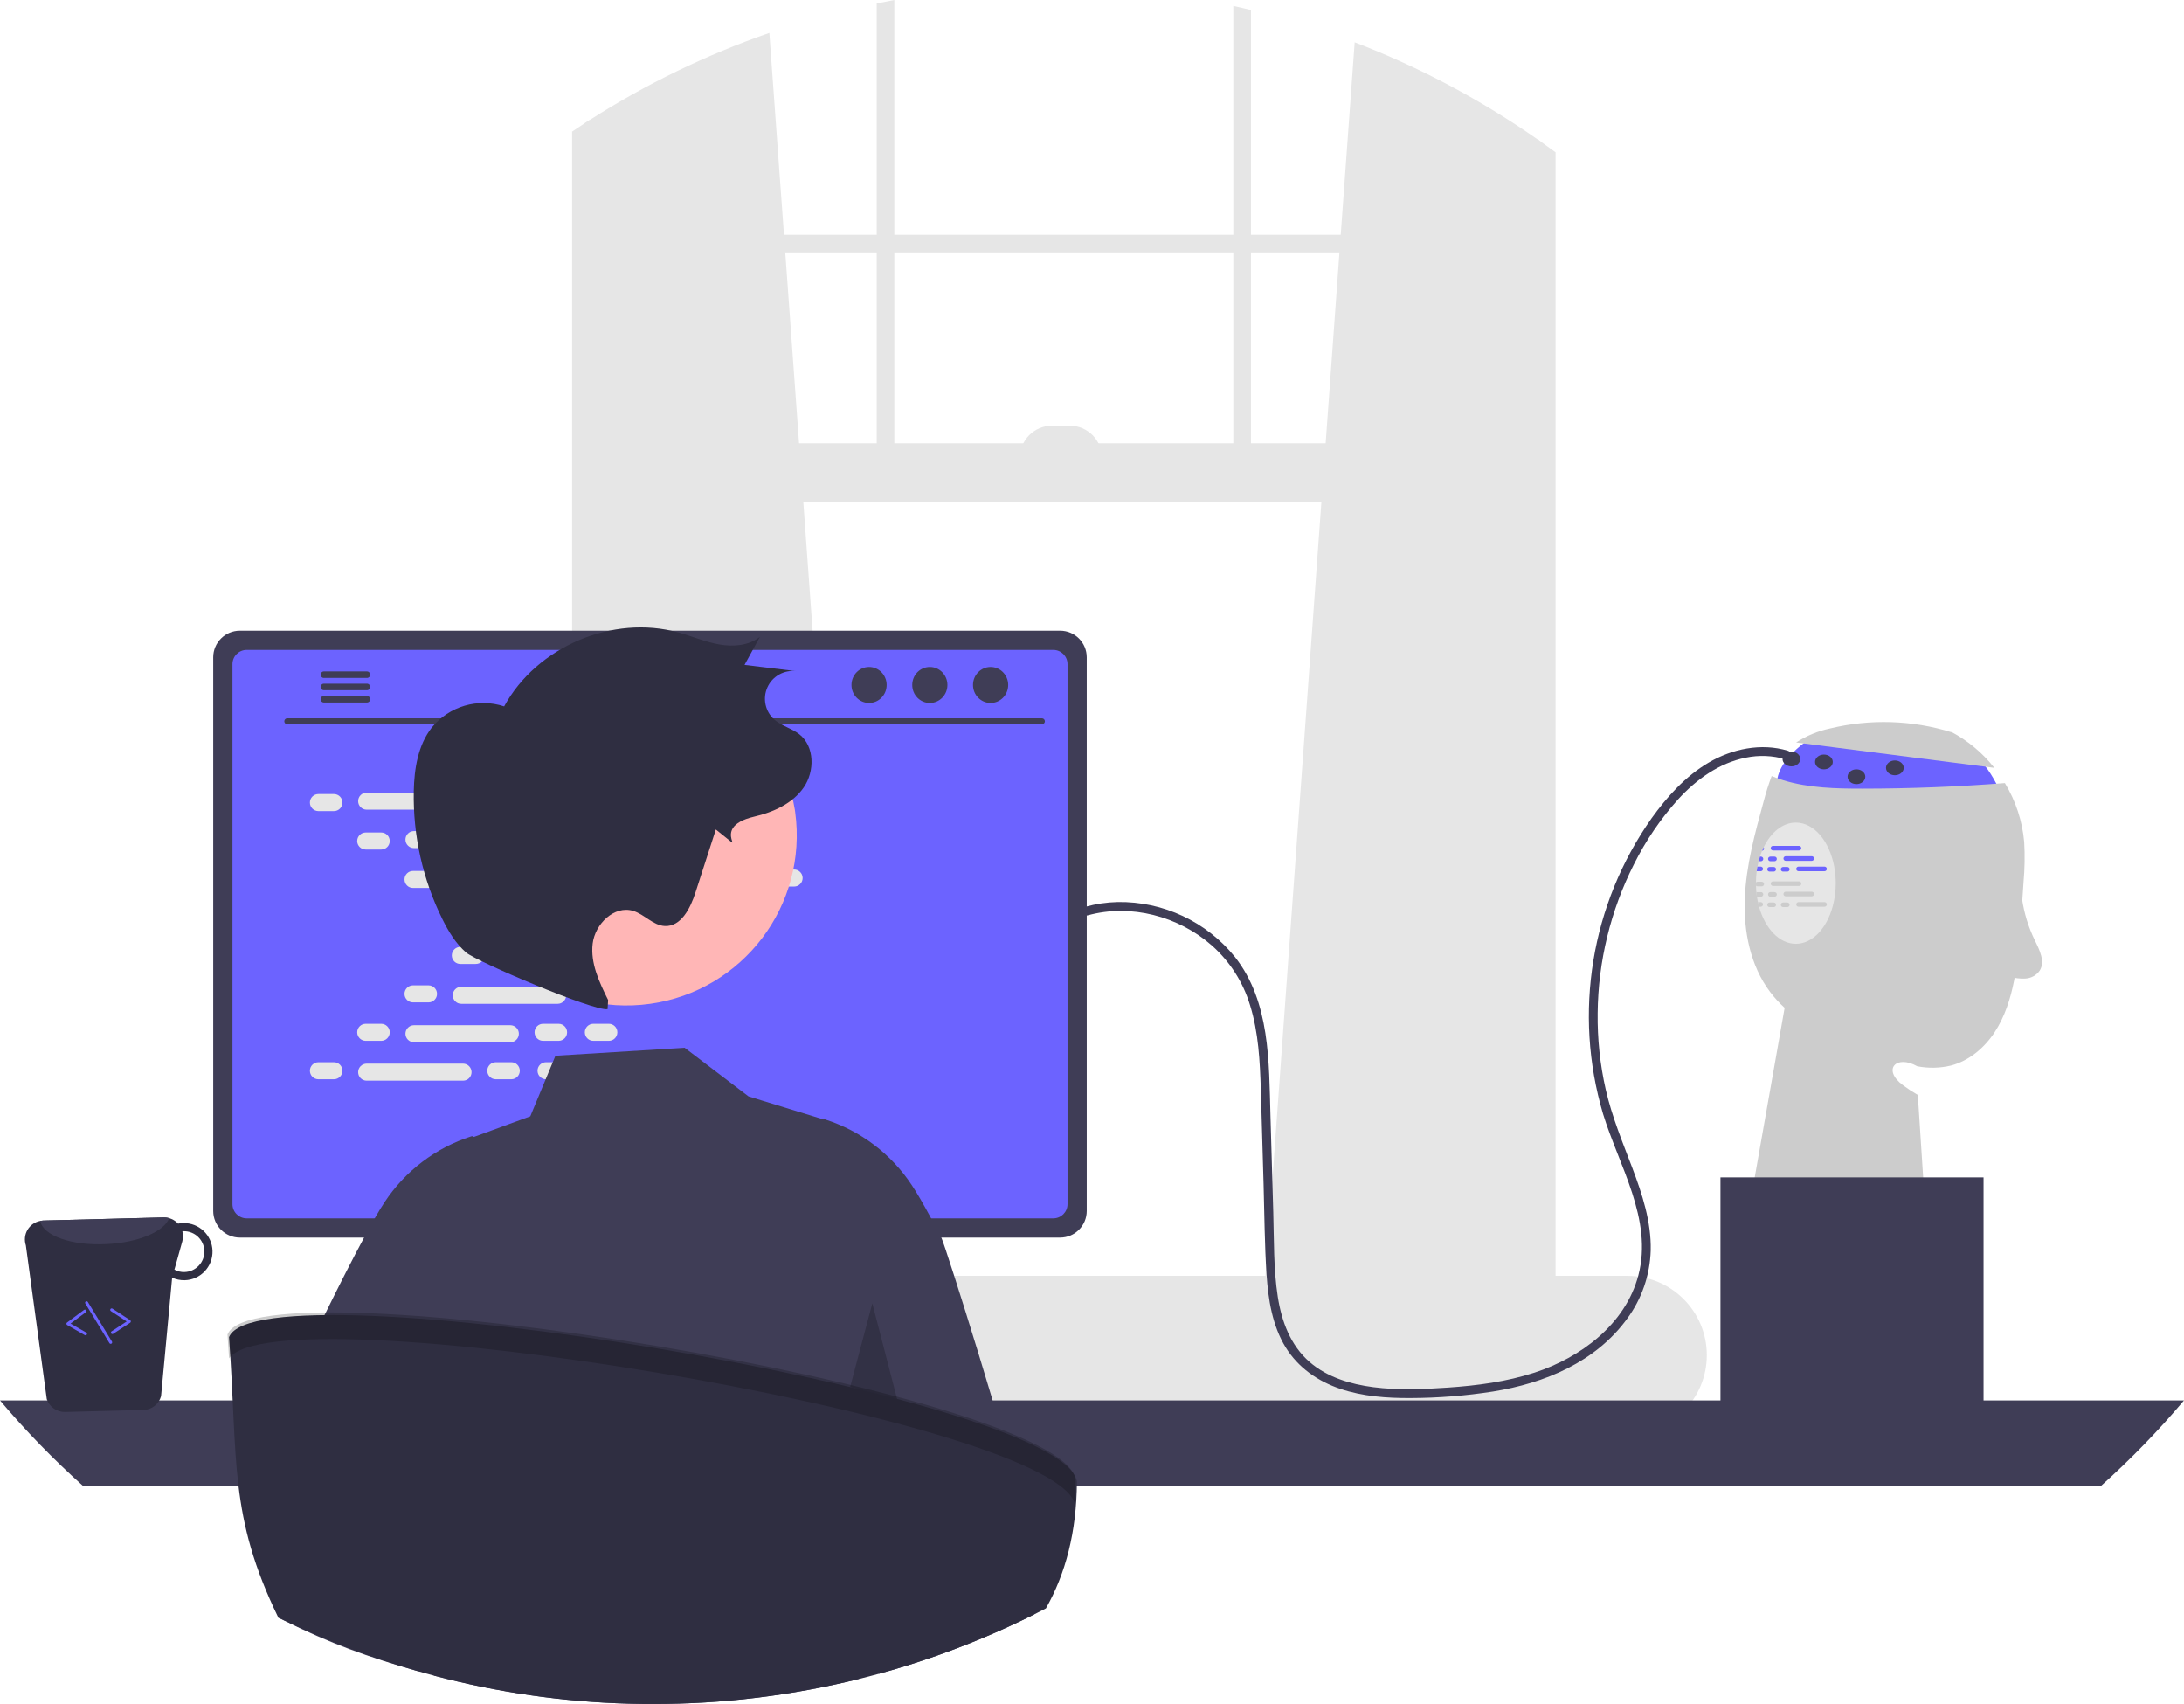
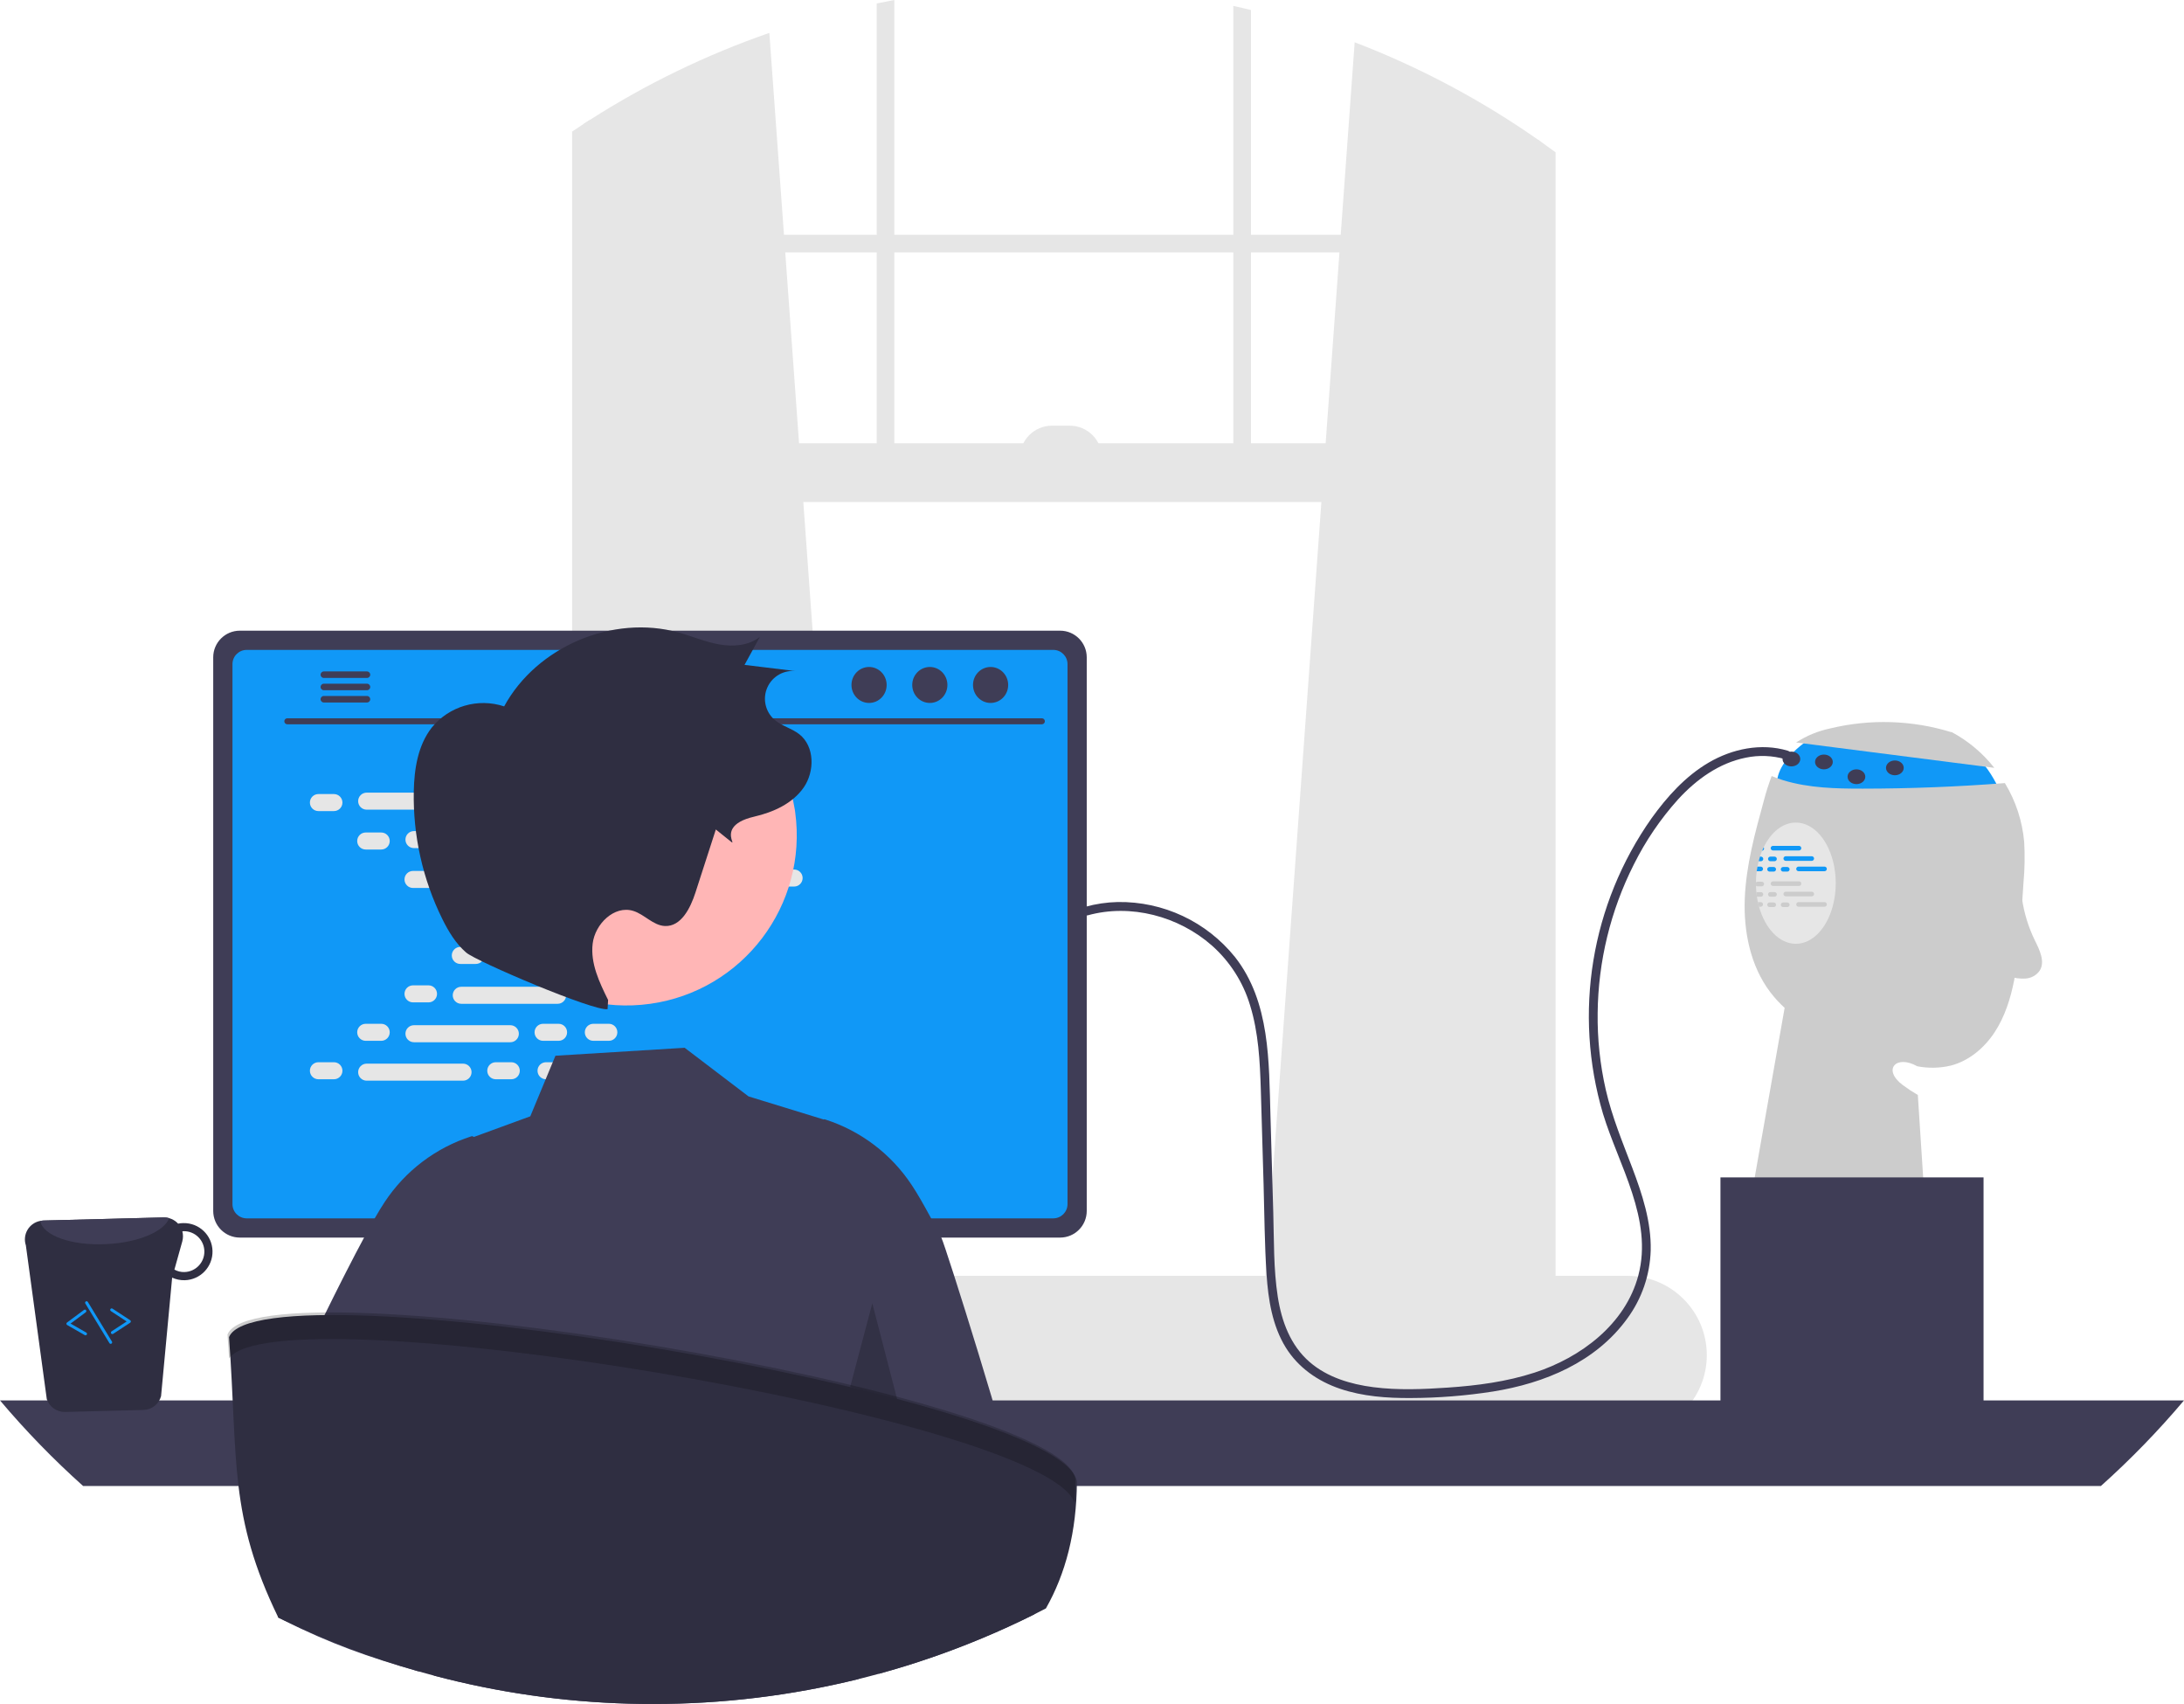
<svg xmlns="http://www.w3.org/2000/svg" width="738.82" height="576.27" viewBox="0 0 738.82 576.27" role="img" artist="Katerina Limpitsouni" source="https://undraw.co/">
-   <path d="M844.969,410.389s-17.37,9.661-12.37,20.661,76,2,76,2-5-15-14-18S844.969,410.389,844.969,410.389Z" transform="translate(-230.59 -161.865)" fill="#6c63ff" />
+   <path d="M844.969,410.389s-17.37,9.661-12.37,20.661,76,2,76,2-5-15-14-18S844.969,410.389,844.969,410.389Z" transform="translate(-230.59 -161.865)" fill="#1098F7" />
  <path d="M838.197,412.965a33.803,33.803,0,0,1,11.446-4.733,77.516,77.516,0,0,1,41.177,1.284l-.245-.199a45.946,45.946,0,0,1,14.666,12.228Z" transform="translate(-230.59 -161.865)" fill="#ccc" />
  <path d="M915.119,460.27q-.36,5.385-.72,10.76a172.674,172.674,0,0,1-2.45,22.38c-1.22,6.19-3.16,12.33-6.63,17.6-3.47,5.26-8.62,9.61-14.72,11.21a26.973,26.973,0,0,1-11.42.25c-7.13-4.05-11.96,1.13-4.84,6.4a55.187,55.187,0,0,0,5.03,3.31l3.23,49.87-60-13,11.71-66.34a39.59,39.59,0,0,1-4.9-5.35c-6.71-8.91-9.02-20.52-8.58-31.66.45-11.15,3.42-22.02,6.37-32.77a84.278,84.278,0,0,1,2.72-8.61c1.31.54,2.64,1.03,3.99,1.44,8.63,2.62,17.8,2.83,26.82,2.82q24.075-.015,48.09-1.88a46.142,46.142,0,0,1,6.53,19.94A92.569,92.569,0,0,1,915.119,460.27Z" transform="translate(-230.59 -161.865)" fill="#ccc" />
  <path d="M658.5,595.645l92.37,8.2.99.09V209.795q-.495-.345-.99-.69a288.323,288.323,0,0,0-62.01-32.94l-4.72,65.1-.43,5.96-4.67,64.56L677.6,331.645l-18.93,261.7Z" transform="translate(-230.59 -161.865)" fill="#e6e6e6" />
  <path d="M430.07,202.455c-.66.42-1.32.84-1.98,1.28v400.2l1.98-.18,91.37-8.11-.17-2.3L502.34,331.645l-1.44-19.86-4.67-64.56-.43-5.96-4.95-68.27A287.687,287.687,0,0,0,430.07,202.455Z" transform="translate(-230.59 -161.865)" fill="#e6e6e6" />
  <path d="M428.09,203.735c-1.33.86-2.66,1.74-3.97,2.63v403.03c0,10.07,5.97,18.51,13.95,20.66a15.249,15.249,0,0,0,4,.53h296.8a15.118,15.118,0,0,0,3.99-.53,17.06,17.06,0,0,0,7.78-4.66,22.919,22.919,0,0,0,6.18-16V213.375c-1.64-1.21-3.29-2.41-4.96-3.58q-.495-.345-.99-.69v400.29a16.108,16.108,0,0,1-.46,3.85c-1.41,5.95-6.06,10.31-11.54,10.31H442.07c-6.62,0-12-6.35-12-14.16V202.455C429.41,202.875,428.75,203.295,428.09,203.735Z" transform="translate(-230.59 -161.865)" fill="#e6e6e6" />
  <rect x="196.503" y="79.404" width="326.752" height="5.959" fill="#e6e6e6" />
  <path d="M653.77,165.255c-1.98-.49-3.96-.95-5.96-1.38v161.81h5.96Z" transform="translate(-230.59 -161.865)" fill="#e6e6e6" />
  <path d="M533.13,161.865c-1.99.37-3.98.75-5.96,1.16v162.66h5.96Z" transform="translate(-230.59 -161.865)" fill="#e6e6e6" />
  <path d="M363.03,620.155a26.711,26.711,0,0,0,1.93,9.98,25.54,25.54,0,0,0,1.75,3.56,27.096,27.096,0,0,0,3.02,4.18,26.76,26.76,0,0,0,20.12,9.11H781.16a26.82,26.82,0,0,0,0-53.64H389.85A26.846,26.846,0,0,0,363.03,620.155Z" transform="translate(-230.59 -161.865)" fill="#e6e6e6" />
  <rect x="427.093" y="311.784" width="324.766" height="19.863" transform="translate(948.3611 481.5662) rotate(-180)" fill="#e6e6e6" />
  <path d="M575.571,305.825h27.809a0,0,0,0,1,0,0v0a10.925,10.925,0,0,1-10.925,10.925h-5.959a10.925,10.925,0,0,1-10.925-10.925v0A0,0,0,0,1,575.571,305.825Z" transform="translate(948.3611 460.7097) rotate(-180)" fill="#e6e6e6" />
  <path d="M230.59,635.475a289.004,289.004,0,0,0,28.12,28.95H941.29a289.004,289.004,0,0,0,28.12-28.95Z" transform="translate(-230.59 -161.865)" fill="#3f3d56" />
  <path d="M415.75,538.665v102.56H487.6V538.665a3.448,3.448,0,0,0-2.43-3.3,3.175,3.175,0,0,0-1.03-.16H419.22A3.463,3.463,0,0,0,415.75,538.665Zm28.04,35.24a7.67,7.67,0,0,1,15.34,0v11.9a7.67,7.67,0,0,1-15.34,0Z" transform="translate(-230.59 -161.865)" fill="#2f2e41" />
  <path d="M415.53,637.945v9.89a1.946,1.946,0,0,0,1.93,1.94h68.43a1.94,1.94,0,0,0,1.93-1.94v-9.89Z" transform="translate(-230.59 -161.865)" fill="#3f3d56" />
  <path d="M302.72,384.145v187.26a9.007,9.007,0,0,0,9,9h277.5a9.007,9.007,0,0,0,9-9V384.145a9.011,9.011,0,0,0-9-8.99H311.72A9.012,9.012,0,0,0,302.72,384.145Z" transform="translate(-230.59 -161.865)" fill="#3f3d56" />
-   <path d="M309.23,386.475v182.62a4.818,4.818,0,0,0,4.81,4.81H586.91a4.818,4.818,0,0,0,4.81-4.81V386.475a4.82,4.82,0,0,0-4.81-4.82H314.04A4.821,4.821,0,0,0,309.23,386.475Z" transform="translate(-230.59 -161.865)" fill="#6c63ff" />
+   <path d="M309.23,386.475v182.62a4.818,4.818,0,0,0,4.81,4.81H586.91a4.818,4.818,0,0,0,4.81-4.81V386.475a4.82,4.82,0,0,0-4.81-4.82H314.04A4.821,4.821,0,0,0,309.23,386.475Z" transform="translate(-230.59 -161.865)" fill="#1098F7" />
  <path d="M364.87,652.105a2.948,2.948,0,0,0,2.32,1.11H529.53a2.987,2.987,0,0,0,2.92-3.6l-2.52-11.97a2.993,2.993,0,0,0-1.86-2.17,2.895,2.895,0,0,0-1.06-.2H369.7a2.894,2.894,0,0,0-1.06.2,2.992,2.992,0,0,0-1.86,2.17l-2.52,11.97A2.985,2.985,0,0,0,364.87,652.105Z" transform="translate(-230.59 -161.865)" fill="#2f2e41" />
  <rect x="520.857" y="637.431" width="5" height="3" rx="0.488" transform="translate(816.124 1115.997) rotate(-180)" fill="#3f3d56" />
  <rect x="510.857" y="637.431" width="5" height="3" rx="0.488" transform="translate(796.124 1115.997) rotate(-180)" fill="#3f3d56" />
  <rect x="500.857" y="637.431" width="5" height="3" rx="0.488" transform="translate(776.124 1115.997) rotate(-180)" fill="#3f3d56" />
  <rect x="490.857" y="637.431" width="5" height="3" rx="0.488" transform="translate(756.124 1115.997) rotate(-180)" fill="#3f3d56" />
  <rect x="480.857" y="637.431" width="5" height="3" rx="0.488" transform="translate(736.124 1115.997) rotate(-180)" fill="#3f3d56" />
  <rect x="470.857" y="637.431" width="5" height="3" rx="0.488" transform="translate(716.124 1115.997) rotate(-180)" fill="#3f3d56" />
  <rect x="460.857" y="637.431" width="5" height="3" rx="0.488" transform="translate(696.124 1115.997) rotate(-180)" fill="#3f3d56" />
  <rect x="450.857" y="637.431" width="5" height="3" rx="0.488" transform="translate(676.124 1115.997) rotate(-180)" fill="#3f3d56" />
  <rect x="440.857" y="637.431" width="5" height="3" rx="0.488" transform="translate(656.124 1115.997) rotate(-180)" fill="#3f3d56" />
  <rect x="430.857" y="637.431" width="5" height="3" rx="0.488" transform="translate(636.124 1115.997) rotate(-180)" fill="#3f3d56" />
  <rect x="420.857" y="637.431" width="5" height="3" rx="0.488" transform="translate(616.124 1115.997) rotate(-180)" fill="#3f3d56" />
  <rect x="410.857" y="637.431" width="5" height="3" rx="0.488" transform="translate(596.124 1115.997) rotate(-180)" fill="#3f3d56" />
  <rect x="400.857" y="637.431" width="5" height="3" rx="0.488" transform="translate(576.124 1115.997) rotate(-180)" fill="#3f3d56" />
  <rect x="390.857" y="637.431" width="5" height="3" rx="0.488" transform="translate(556.124 1115.997) rotate(-180)" fill="#3f3d56" />
  <rect x="380.857" y="637.431" width="5" height="3" rx="0.488" transform="translate(536.124 1115.997) rotate(-180)" fill="#3f3d56" />
  <rect x="370.857" y="637.431" width="5" height="3" rx="0.488" transform="translate(516.124 1115.997) rotate(-180)" fill="#3f3d56" />
  <rect x="520.975" y="642.431" width="5" height="3" rx="0.488" transform="translate(816.3603 1125.997) rotate(-180)" fill="#3f3d56" />
  <rect x="510.975" y="642.431" width="5" height="3" rx="0.488" transform="translate(796.3603 1125.997) rotate(-180)" fill="#3f3d56" />
  <rect x="500.975" y="642.431" width="5" height="3" rx="0.488" transform="translate(776.3603 1125.997) rotate(-180)" fill="#3f3d56" />
  <rect x="490.975" y="642.431" width="5" height="3" rx="0.488" transform="translate(756.3603 1125.997) rotate(-180)" fill="#3f3d56" />
  <rect x="480.975" y="642.431" width="5" height="3" rx="0.488" transform="translate(736.3603 1125.997) rotate(-180)" fill="#3f3d56" />
  <rect x="470.975" y="642.431" width="5" height="3" rx="0.488" transform="translate(716.3603 1125.997) rotate(-180)" fill="#3f3d56" />
  <rect x="460.975" y="642.431" width="5" height="3" rx="0.488" transform="translate(696.3603 1125.997) rotate(-180)" fill="#3f3d56" />
  <rect x="450.975" y="642.431" width="5" height="3" rx="0.488" transform="translate(676.3603 1125.997) rotate(-180)" fill="#3f3d56" />
  <rect x="440.975" y="642.431" width="5" height="3" rx="0.488" transform="translate(656.3603 1125.997) rotate(-180)" fill="#3f3d56" />
  <rect x="430.975" y="642.431" width="5" height="3" rx="0.488" transform="translate(636.3603 1125.997) rotate(-180)" fill="#3f3d56" />
  <rect x="420.975" y="642.431" width="5" height="3" rx="0.488" transform="translate(616.3603 1125.997) rotate(-180)" fill="#3f3d56" />
  <rect x="410.975" y="642.431" width="5" height="3" rx="0.488" transform="translate(596.3603 1125.997) rotate(-180)" fill="#3f3d56" />
  <rect x="400.975" y="642.431" width="5" height="3" rx="0.488" transform="translate(576.3603 1125.997) rotate(-180)" fill="#3f3d56" />
  <rect x="390.975" y="642.431" width="5" height="3" rx="0.488" transform="translate(556.3603 1125.997) rotate(-180)" fill="#3f3d56" />
  <rect x="380.975" y="642.431" width="5" height="3" rx="0.488" transform="translate(536.3603 1125.997) rotate(-180)" fill="#3f3d56" />
  <rect x="370.975" y="642.431" width="5" height="3" rx="0.488" transform="translate(516.3603 1125.997) rotate(-180)" fill="#3f3d56" />
  <rect x="437.975" y="648.431" width="40" height="3" rx="0.488" transform="translate(685.3603 1137.997) rotate(-180)" fill="#3f3d56" />
  <path d="M327.752,406.812H583.075a1.016,1.016,0,0,0,0-2.031H327.752a1.016,1.016,0,0,0,0,2.031Z" transform="translate(-230.59 -161.865)" fill="#3f3d56" />
  <ellipse cx="335.105" cy="231.649" rx="5.95" ry="6.083" fill="#3f3d56" />
  <ellipse cx="314.549" cy="231.649" rx="5.95" ry="6.083" fill="#3f3d56" />
  <ellipse cx="293.993" cy="231.649" rx="5.95" ry="6.083" fill="#3f3d56" />
  <path d="M339.04,390.045a1.095,1.095,0,0,0,1.09,1.1h14.6a1.105,1.105,0,0,0,0-2.21h-14.6A1.103,1.103,0,0,0,339.04,390.045Z" transform="translate(-230.59 -161.865)" fill="#3f3d56" />
  <path d="M339.04,394.195a1.095,1.095,0,0,0,1.09,1.1h14.6a1.105,1.105,0,0,0,0-2.21h-14.6A1.103,1.103,0,0,0,339.04,394.195Z" transform="translate(-230.59 -161.865)" fill="#3f3d56" />
  <path d="M339.04,398.335a1.103,1.103,0,0,0,1.09,1.11h14.6a1.105,1.105,0,0,0,0-2.21h-14.6A1.095,1.095,0,0,0,339.04,398.335Z" transform="translate(-230.59 -161.865)" fill="#3f3d56" />
  <rect x="104.836" y="268.543" width="11.006" height="5.76" rx="2.88" fill="#e6e6e6" />
  <rect x="164.836" y="268.543" width="11.006" height="5.76" rx="2.88" fill="#e6e6e6" />
  <rect x="181.836" y="268.543" width="11.006" height="5.76" rx="2.88" fill="#e6e6e6" />
  <rect x="121.156" y="268.063" width="38.366" height="5.76" rx="2.88" fill="#e6e6e6" />
  <rect x="201.156" y="268.063" width="38.366" height="5.76" rx="2.88" fill="#e6e6e6" />
  <rect x="120.836" y="281.543" width="11.006" height="5.76" rx="2.88" fill="#e6e6e6" />
  <rect x="180.836" y="281.543" width="11.006" height="5.76" rx="2.88" fill="#e6e6e6" />
  <rect x="197.836" y="281.543" width="11.006" height="5.76" rx="2.88" fill="#e6e6e6" />
  <rect x="137.156" y="281.063" width="38.366" height="5.76" rx="2.88" fill="#e6e6e6" />
  <rect x="217.156" y="281.063" width="38.366" height="5.76" rx="2.88" fill="#e6e6e6" />
  <rect x="136.836" y="294.543" width="11.006" height="5.76" rx="2.88" fill="#e6e6e6" />
  <rect x="196.836" y="294.543" width="11.006" height="5.76" rx="2.88" fill="#e6e6e6" />
  <rect x="213.836" y="294.543" width="11.006" height="5.76" rx="2.88" fill="#e6e6e6" />
  <rect x="153.156" y="294.063" width="38.366" height="5.76" rx="2.88" fill="#e6e6e6" />
  <rect x="233.156" y="294.063" width="38.366" height="5.76" rx="2.88" fill="#e6e6e6" />
  <rect x="152.836" y="307.543" width="11.006" height="5.76" rx="2.88" fill="#e6e6e6" />
  <rect x="212.836" y="307.543" width="11.006" height="5.76" rx="2.88" fill="#e6e6e6" />
  <rect x="229.836" y="307.543" width="11.006" height="5.76" rx="2.88" fill="#e6e6e6" />
  <rect x="169.156" y="307.063" width="38.366" height="5.76" rx="2.88" fill="#e6e6e6" />
  <rect x="164.836" y="359.237" width="11.006" height="5.76" rx="2.88" fill="#e6e6e6" />
  <rect x="181.836" y="359.237" width="11.006" height="5.76" rx="2.88" fill="#e6e6e6" />
  <rect x="201.156" y="359.717" width="38.366" height="5.76" rx="2.88" fill="#e6e6e6" />
  <rect x="104.836" y="359.237" width="11.006" height="5.76" rx="2.88" fill="#e6e6e6" />
  <rect x="121.156" y="359.717" width="38.366" height="5.76" rx="2.88" fill="#e6e6e6" />
  <rect x="120.836" y="346.237" width="11.006" height="5.76" rx="2.88" fill="#e6e6e6" />
  <rect x="180.836" y="346.237" width="11.006" height="5.76" rx="2.88" fill="#e6e6e6" />
  <rect x="197.836" y="346.237" width="11.006" height="5.76" rx="2.88" fill="#e6e6e6" />
  <rect x="137.156" y="346.717" width="38.366" height="5.76" rx="2.88" fill="#e6e6e6" />
  <rect x="136.836" y="333.237" width="11.006" height="5.76" rx="2.88" fill="#e6e6e6" />
  <rect x="196.836" y="333.237" width="11.006" height="5.76" rx="2.88" fill="#e6e6e6" />
  <rect x="213.836" y="333.237" width="11.006" height="5.76" rx="2.88" fill="#e6e6e6" />
  <rect x="153.156" y="333.717" width="38.366" height="5.76" rx="2.88" fill="#e6e6e6" />
  <rect x="152.836" y="320.237" width="11.006" height="5.76" rx="2.88" fill="#e6e6e6" />
  <rect x="212.836" y="320.237" width="11.006" height="5.76" rx="2.88" fill="#e6e6e6" />
  <rect x="229.836" y="320.237" width="11.006" height="5.76" rx="2.88" fill="#e6e6e6" />
  <rect x="169.156" y="320.717" width="38.366" height="5.76" rx="2.88" fill="#e6e6e6" />
  <path d="M324.69,708.905c.61.31,1.23.62,1.84.92,15.8,7.9,28.44,12.39,45.73,17.31,1.46-16.3,2.87-44.95,4.24-62.71.36-4.61.72-8.48,1.07-11.21a15.182,15.182,0,0,1,.88-4.25l-.06,4.25-.15,11.21-.87,64.11a288.588,288.588,0,0,0,65.84,9.49c1.16.03,2.3.05,3.4.07.39.01.77.02,1.15.02,1.25.01,2.49.02,3.74.02a289.271,289.271,0,0,0,69.54-8.43c-.49-16.13-.98-44.46-1.45-65.28-.1-4.07-.19-7.86-.29-11.21-.19-7.16-.39-12.32-.58-14.05a4.361,4.361,0,0,1,.39.97,97.154,97.154,0,0,1,1.89,13.08c.35,3.35.7,7.14,1.05,11.21,1.86,21.63,3.8,51.04,5.8,63.51a285.473,285.473,0,0,0,34.97-12.03q9-3.75,17.68-8.09c-1.1-7.2-2.25-15.27-3.43-23.64-.92-6.49-1.87-13.16-2.84-19.75-1.5-10.18-23.79-81.32-25.2-84.02-1.21-2.31-2.36-4.49-3.45-6.5-2.64-4.88-4.88-8.77-6.54-11.23a55.257,55.257,0,0,0-29.28-22.21l-.3-.08-.21.09-20.45-6.28-2.99-.92-2.01-.62-7.08-5.39-3.85-2.93-3.61-2.75-7.06-5.37-43.71,2.69-8.51,20.49-19.06,6.97-.33-.15-.29-.12-.3.08a55.306,55.306,0,0,0-29.28,22.21c-.94,1.41-2.08,3.27-3.37,5.52-1.1,1.91-2.3,4.09-3.6,6.5-1.85,3.43-3.87,7.3-6.01,11.49-.47.92-.95,1.86-1.43,2.81q-1.335,2.64-2.71,5.39c-2.13,4.25-4.33,8.69-6.53,13.2-1.91,3.91-3.84,11.95-5.74,22.18-1.57,8.5-3.13,18.52-4.64,28.95-1.98,13.52.13,29.71-1.66,42.15C324.92,707.365,324.8,708.135,324.69,708.905Z" transform="translate(-230.59 -161.865)" fill="#3f3d56" />
  <polygon points="303.59 473.566 295.093 440.774 287.59 469.07 303.59 473.566" opacity="0.2" />
  <path d="M308.07,614.065c3.04,41.88-.11,60.32,16.67,94.85a286.159,286.159,0,0,0,47.52,18.22q2.55.72,5.11,1.4a288.588,288.588,0,0,0,65.84,9.49c1.16.03,2.3.05,3.4.07.39.01.77.02,1.15.02,1.25.01,2.49.02,3.74.02a289.271,289.271,0,0,0,69.54-8.43q3.42-.84,6.81-1.77a285.473,285.473,0,0,0,34.97-12.03q9-3.75,17.68-8.09c1.31-.66,2.62-1.32,3.91-2,6.63-11.66,10.4-25.84,10.48-42.88C590.3,633.575,318.21,588.745,308.07,614.065Z" transform="translate(-230.59 -161.865)" fill="#2f2e41" />
  <path d="M308.078,621.237c-.155-2.593-.329-5.271-.531-8.06,10.14-25.32,282.23,19.51,286.82,48.87-.013,2.692-.128,5.304-.321,7.855C582.93,640.924,324.441,598.316,308.078,621.237Z" transform="translate(-230.59 -161.865)" opacity="0.2" />
  <path d="M246.419,635.051a6.416,6.416,0,0,0,6.183,4.331L279.094,638.7a6.328,6.328,0,0,0,5.981-4.657l3.749-40.087a9.794,9.794,0,0,0,4.238.871A9.661,9.661,0,0,0,292.577,575.51a8.184,8.184,0,0,0-1.736.181,6.548,6.548,0,0,0-4.874-2.103l-40.751,1.052a5.854,5.854,0,0,0-1.005.125,6.365,6.365,0,0,0-4.873,8.265Zm43.173-43.817,2.668-9.553a6.506,6.506,0,0,0,.02-3.375c.129-0.0.244-.062.373-.062a6.91,6.91,0,0,1,.324,13.817A6.505,6.505,0,0,1,289.593,591.234Z" transform="translate(-230.59 -161.865)" fill="#2f2e41" />
  <path d="M244.211,574.765c.868,4.964,10.629,8.454,22.366,7.847,10.793-.497,19.617-4.287,21.234-8.779a6.025,6.025,0,0,0-1.844-.246l-40.751,1.052A5.854,5.854,0,0,0,244.211,574.765Z" transform="translate(-230.59 -161.865)" fill="#3f3d56" />
-   <path d="M268.728,613.023a.497.497,0,0,0,.151-.066l5.753-3.766a.499.499,0,0,0,0-.836l-5.98-3.917a.5.5,0,1,0-.548.836l5.341,3.498-5.114,3.348a.5.5,0,0,0,.396.903Z" transform="translate(-230.59 -161.865)" fill="#6c63ff" />
-   <path d="M259.641,613.442a.5.5,0,0,0,.126-.918l-5.303-3.04,5.126-3.807a.5.5,0,1,0-.596-.802l-5.739,4.263a.5.5,0,0,0,.049.835l5.965,3.42A.5.5,0,0,0,259.641,613.442Z" transform="translate(-230.59 -161.865)" fill="#6c63ff" />
-   <path d="M268.156,616.323a.482.482,0,0,0,.137-.058.5.5,0,0,0,.168-.687l-8.155-13.408a.5.5,0,0,0-.854.521l8.155,13.408A.5.5,0,0,0,268.156,616.323Z" transform="translate(-230.59 -161.865)" fill="#6c63ff" />
+   <path d="M268.728,613.023a.497.497,0,0,0,.151-.066l5.753-3.766a.499.499,0,0,0,0-.836l-5.98-3.917a.5.5,0,1,0-.548.836l5.341,3.498-5.114,3.348a.5.5,0,0,0,.396.903Z" transform="translate(-230.59 -161.865)" fill="#1098F7" />
+   <path d="M259.641,613.442a.5.5,0,0,0,.126-.918l-5.303-3.04,5.126-3.807a.5.5,0,1,0-.596-.802l-5.739,4.263a.5.5,0,0,0,.049.835l5.965,3.42A.5.5,0,0,0,259.641,613.442Z" transform="translate(-230.59 -161.865)" fill="#1098F7" />
+   <path d="M268.156,616.323a.482.482,0,0,0,.137-.058.5.5,0,0,0,.168-.687l-8.155-13.408a.5.5,0,0,0-.854.521l8.155,13.408A.5.5,0,0,0,268.156,616.323Z" transform="translate(-230.59 -161.865)" fill="#1098F7" />
  <rect x="582.009" y="398.186" width="89" height="78" fill="#3f3d56" />
  <path d="M914.79,451.101a47.543,47.543,0,0,0,4.144,28.743c1.608,3.279,3.6,7.228,1.642,10.311a6.351,6.351,0,0,1-4.784,2.651,15.579,15.579,0,0,1-5.583-.723" transform="translate(-230.59 -161.865)" fill="#ccc" />
  <ellipse cx="606.009" cy="256.686" rx="3" ry="2.5" fill="#3f3d56" />
  <ellipse cx="617.009" cy="257.686" rx="3" ry="2.5" fill="#3f3d56" />
  <ellipse cx="628.009" cy="262.686" rx="3" ry="2.5" fill="#3f3d56" />
  <ellipse cx="641.009" cy="259.686" rx="3" ry="2.5" fill="#3f3d56" />
  <path d="M598.524,471.434c14.57-4.045,30.799.29,42.058,10.22A43.888,43.888,0,0,1,653.461,501.802c2.875,9.259,3.35,19.025,3.651,28.65.333,10.642.622,21.285.932,31.927.296,10.147.33,20.342,1.007,30.472.568,8.501,1.929,17.325,6.478,24.698,4.218,6.835,10.881,11.451,18.412,13.995,7.633,2.579,15.861,3.179,23.868,3.126a184.222,184.222,0,0,0,27.828-2.203c17.487-2.801,34.76-9.947,45.44-24.689a40.91,40.91,0,0,0,7.923-23.028c.225-9.675-2.866-19.046-6.251-27.982-3.295-8.696-6.859-17.264-8.944-26.356a110.576,110.576,0,0,1-2.749-25.943,114.047,114.047,0,0,1,12.229-50.225,98.679,98.679,0,0,1,15.014-22.075c6.168-6.712,13.807-12.253,22.89-14.069a27.638,27.638,0,0,1,13.368.538c1.853.555,2.645-2.34.798-2.893-8.998-2.694-18.774-.646-26.751,4.031-7.844,4.598-14.043,11.496-19.304,18.809A116.169,116.169,0,0,0,772.868,538.54c5.339,17.489,16.95,35.694,11.962,54.621-4.366,16.567-19.492,27.825-35.117,32.911-9.479,3.085-19.418,4.391-29.331,5.066-8.377.571-16.869.934-25.223-.143-7.673-.989-15.565-3.334-21.514-8.485-6.521-5.645-9.501-13.758-10.798-22.083-1.468-9.42-1.252-19.133-1.529-28.638l-.945-32.443c-.534-18.324-.074-38.631-11.995-53.814a49.958,49.958,0,0,0-39.697-18.61,44.882,44.882,0,0,0-10.955,1.618,1.501,1.501,0,0,0,.798,2.893Z" transform="translate(-230.59 -161.865)" fill="#3f3d56" />
  <path d="M385.556,452.455a57.571,57.571,0,0,0,114.037-15.91l-.114-.817a57.571,57.571,0,0,0-113.905,16.724Z" transform="translate(-230.59 -161.865)" fill="#ffb6b6" />
  <path d="M436.308,500.059c-2.977-5.996-6.035-12.433-5.227-19.078s7.301-13.015,13.704-11.063c3.829,1.168,6.732,4.935,10.731,5.115,5.502.247,8.635-6.059,10.33-11.299l6.902-21.342c13.313,10.459-3.548-.506,12.944-4.335,6.47-1.502,13.002-4.41,16.781-9.872s3.729-13.913-1.495-18.016c-2.561-2.012-5.963-2.768-8.412-4.916a9.407,9.407,0,0,1,7.457-16.395l-17.566-2.136,5.2-9.48c-3.76,2.984-9.005,3.402-13.732,2.567s-9.183-2.765-13.809-4.047c-22.207-6.153-47.956,4.761-58.977,24.998a22.478,22.478,0,0,0-24.484,7.159c-4.681,5.982-5.932,13.947-6.089,21.541a93.368,93.368,0,0,0,9.662,43.219c2.07,4.172,4.516,8.264,8.033,11.315s43.271,19.955,47.859,19.158" transform="translate(-230.59 -161.865)" fill="#2f2e41" />
  <path d="M851.599,460.55a29.657,29.657,0,0,1-.99,7.69v.01c-.01.05-.03.1-.04.15-2.02,7.43-6.84,12.65-12.47,12.65-5.6,0-10.4-5.18-12.45-12.55-.14-.51-.26-1.02-.37-1.55-.14-.59-.25-1.2-.34-1.83-.08-.5-.14-1.01-.19-1.53-.07-.72-.12-1.44-.13-2.19v-.01c-.02-.28-.02-.56-.02-.84v-.25l.01-.01a29.297,29.297,0,0,1,.25-3.79c.07-.53.15-1.04.25-1.55.12-.62.25-1.23.41-1.83.13-.53.28-1.04.44-1.55.22-.68.46-1.34.73-1.97.17-.41.35-.81.53-1.2,2.46-5.06,6.42-8.35,10.88-8.35,6.17,0,11.37,6.29,12.98,14.87.02.13.05.26.06.39v.01A29.58,29.58,0,0,1,851.599,460.55Z" transform="translate(-230.59 -161.865)" fill="#e6e6e6" />
-   <path d="M827.349,448.84a.796.796,0,0,1-.66.76c.17-.41.35-.81.53-1.2A.839.839,0,0,1,827.349,448.84Z" transform="translate(-230.59 -161.865)" fill="#6c63ff" />
-   <rect x="599.004" y="286.065" width="10.354" height="1.555" rx="0.777" fill="#6c63ff" />
-   <path d="M827.079,452.34a.781.781,0,0,1-.78.78h-.78c.13-.53.28-1.04.44-1.55h.34A.779.779,0,0,1,827.079,452.34Z" transform="translate(-230.59 -161.865)" fill="#6c63ff" />
-   <rect x="598.108" y="289.703" width="2.97" height="1.555" rx="0.777" fill="#6c63ff" />
-   <rect x="603.323" y="289.573" width="10.354" height="1.555" rx="0.777" fill="#6c63ff" />
-   <rect x="597.838" y="293.211" width="2.97" height="1.555" rx="0.777" fill="#6c63ff" />
-   <rect x="602.426" y="293.211" width="2.97" height="1.555" rx="0.777" fill="#6c63ff" />
-   <path d="M826.999,455.72a.781.781,0,0,1-.78.78h-1.36c.07-.53.15-1.04.25-1.55h1.11A.773.773,0,0,1,826.999,455.72Z" transform="translate(-230.59 -161.865)" fill="#6c63ff" />
-   <rect x="607.641" y="293.082" width="10.354" height="1.555" rx="0.777" fill="#6c63ff" />
+   <path d="M827.349,448.84a.796.796,0,0,1-.66.76c.17-.41.35-.81.53-1.2A.839.839,0,0,1,827.349,448.84Z" transform="translate(-230.59 -161.865)" fill="#1098F7" />
+   <rect x="599.004" y="286.065" width="10.354" height="1.555" rx="0.777" fill="#1098F7" />
+   <path d="M827.079,452.34a.781.781,0,0,1-.78.78h-.78c.13-.53.28-1.04.44-1.55h.34A.779.779,0,0,1,827.079,452.34Z" transform="translate(-230.59 -161.865)" fill="#1098F7" />
+   <rect x="598.108" y="289.703" width="2.97" height="1.555" rx="0.777" fill="#1098F7" />
+   <rect x="603.323" y="289.573" width="10.354" height="1.555" rx="0.777" fill="#1098F7" />
+   <rect x="597.838" y="293.211" width="2.97" height="1.555" rx="0.777" fill="#1098F7" />
+   <rect x="602.426" y="293.211" width="2.97" height="1.555" rx="0.777" fill="#1098F7" />
+   <path d="M826.999,455.72a.781.781,0,0,1-.78.78h-1.36c.07-.53.15-1.04.25-1.55h1.11A.773.773,0,0,1,826.999,455.72Z" transform="translate(-230.59 -161.865)" fill="#1098F7" />
+   <rect x="607.641" y="293.082" width="10.354" height="1.555" rx="0.777" fill="#1098F7" />
  <path d="M827.349,460.84a.773.773,0,0,1-.78.77h-1.41a.791.791,0,0,1-.54-.21v-.01c-.02-.28-.02-.56-.02-.84v-.25l.01-.01a.77.77,0,0,1,.55-.23h1.41A.781.781,0,0,1,827.349,460.84Z" transform="translate(-230.59 -161.865)" fill="#ccc" />
  <rect x="599.004" y="298.065" width="10.354" height="1.555" rx="0.777" fill="#ccc" />
  <path d="M827.079,464.34a.781.781,0,0,1-.78.78h-1.36c-.08-.5-.14-1.01-.19-1.53a.34.34,0,0,1,.14-.02h1.41A.779.779,0,0,1,827.079,464.34Z" transform="translate(-230.59 -161.865)" fill="#ccc" />
  <rect x="598.108" y="301.703" width="2.97" height="1.555" rx="0.777" fill="#ccc" />
  <rect x="603.323" y="301.573" width="10.354" height="1.555" rx="0.777" fill="#ccc" />
  <rect x="597.838" y="305.211" width="2.97" height="1.555" rx="0.777" fill="#ccc" />
  <rect x="602.426" y="305.211" width="2.97" height="1.555" rx="0.777" fill="#ccc" />
  <path d="M826.999,467.72a.781.781,0,0,1-.78.78h-.57c-.14-.51-.26-1.02-.37-1.55h.94A.773.773,0,0,1,826.999,467.72Z" transform="translate(-230.59 -161.865)" fill="#ccc" />
  <rect x="607.641" y="305.082" width="10.354" height="1.555" rx="0.777" fill="#ccc" />
</svg>
